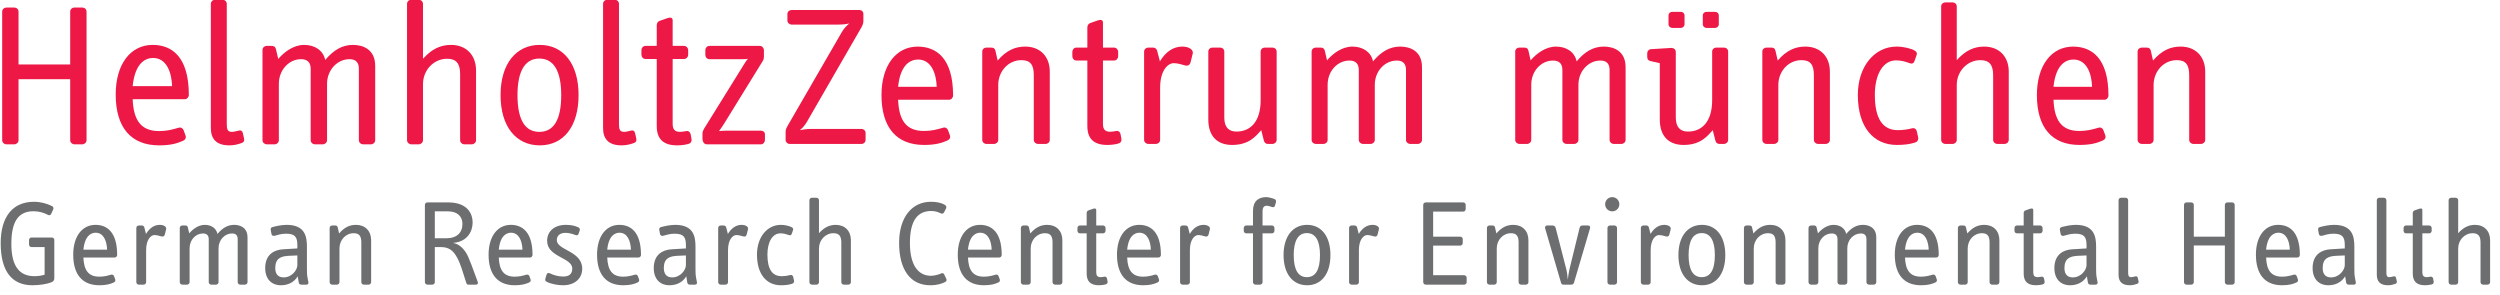
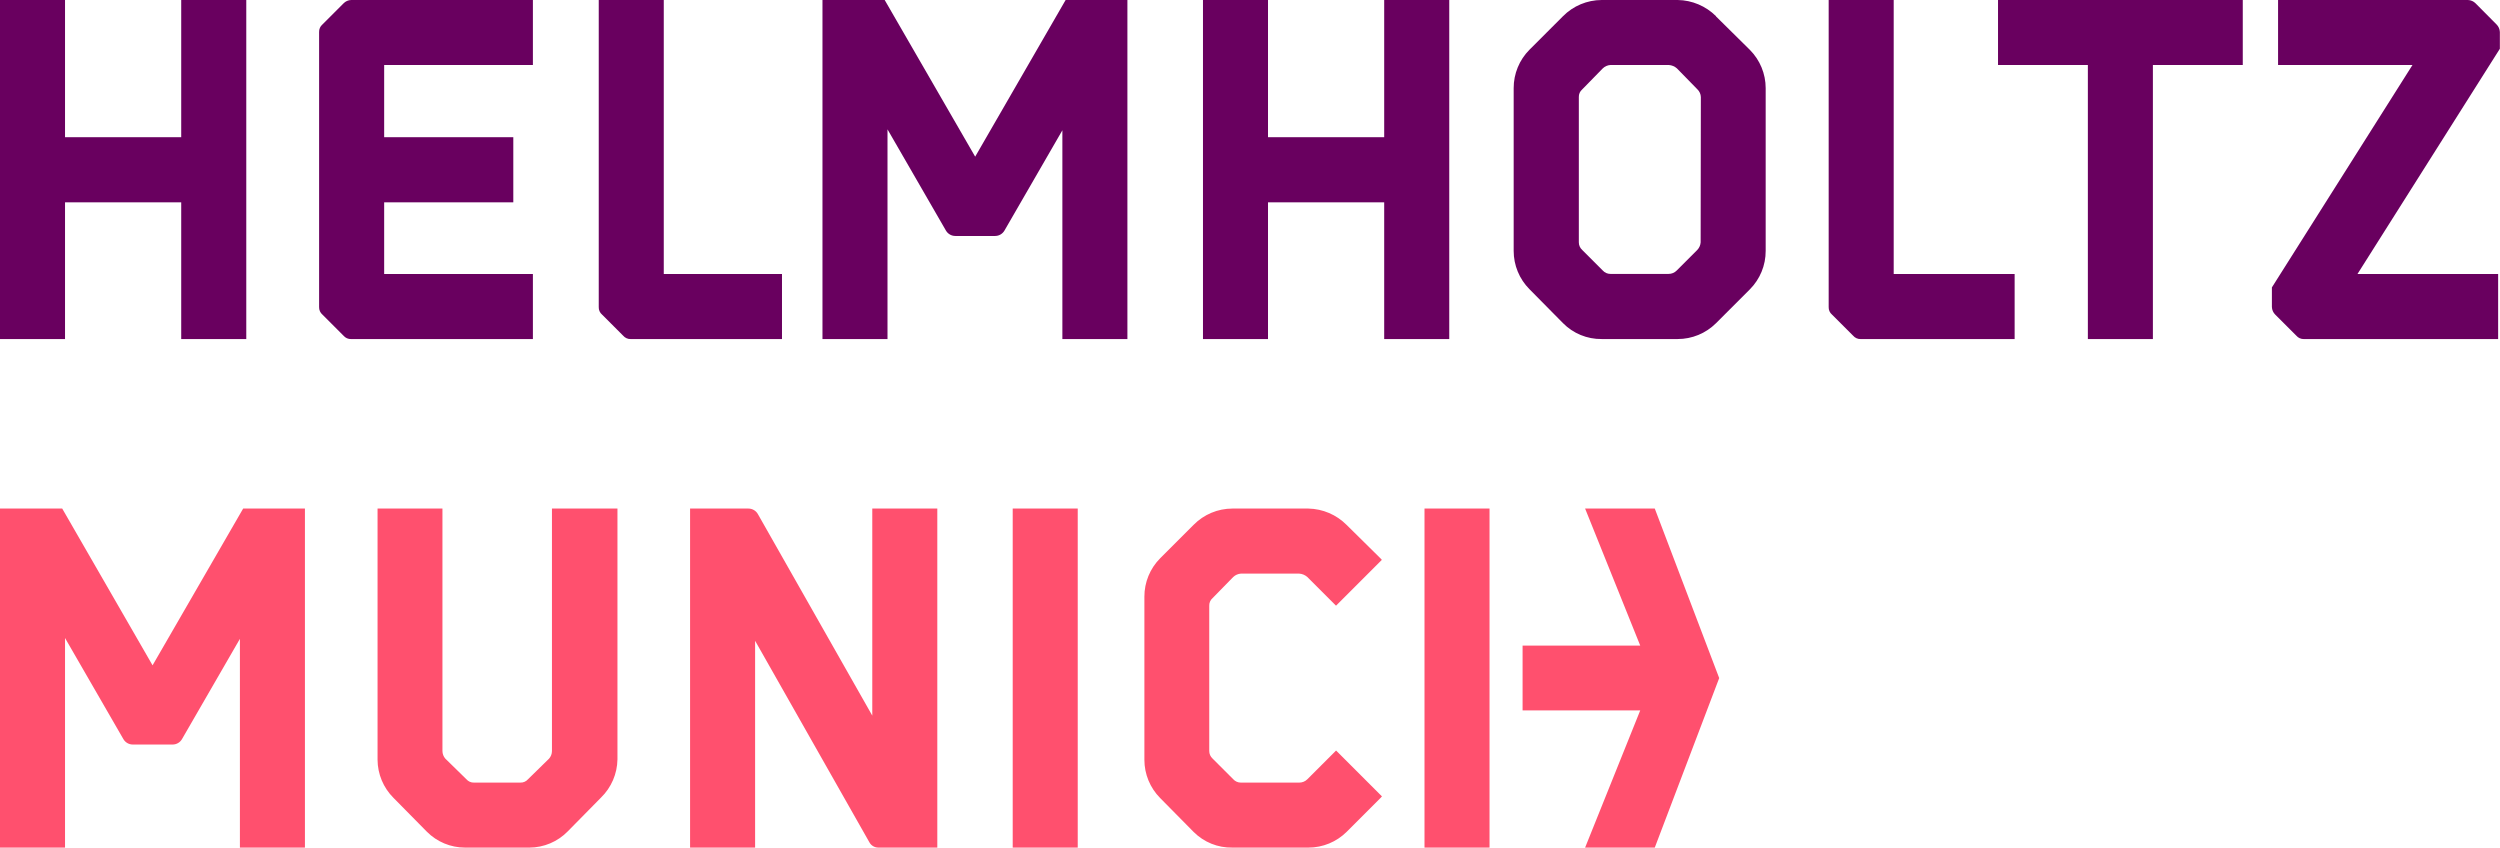
- <svg xmlns="http://www.w3.org/2000/svg" width="100%" height="100%" viewBox="0 0 925 109" version="1.1" xml:space="preserve" style="fill-rule:evenodd;clip-rule:evenodd;stroke-linejoin:round;stroke-miterlimit:2;">
-   <g>
-     <path d="M320.267,51.775l-0,-2.583c-0,-0.813 -0.675,-1.48 -1.48,-1.48l-19.02,0c-1.475,0 -2.955,0.296 -3.838,0.446c0.883,-0.662 1.921,-1.787 2.738,-3.262l19.97,-34.617c0.446,-0.742 0.813,-1.621 0.813,-2.441l0,-2.663c0,-0.883 -0.663,-1.475 -1.483,-1.475l-24.992,-0c-0.887,-0 -1.633,0.592 -1.633,1.475l-0,2.446c-0,0.817 0.746,1.479 1.633,1.479l17.004,0c1.696,0 3.188,-0.146 4.292,-0.442c-0.888,0.734 -2.004,1.842 -2.729,3.1l-20.2,34.917c-0.292,0.517 -0.663,1.254 -0.663,2.071l0,3.029c0,0.817 0.663,1.479 1.471,1.479l26.637,0c0.805,0 1.48,-0.662 1.48,-1.479Z" style="fill:#ed1846;fill-rule:nonzero;" />
-     <path d="M346.579,32.112l-14.279,0c0.875,-8.7 4.95,-10.083 7.396,-10.083c4.883,0 6.742,5.188 6.883,10.083Zm6.063,3.217c-0,-13.892 -6.279,-18.087 -13.096,-18.087c-7.909,-0 -13.396,6.841 -13.396,17.933c-0,12.017 5.546,18.454 15.767,18.454c4.221,0 6.583,-0.741 8.571,-1.629c0.904,-0.375 1.262,-1.112 0.979,-1.921l-0.675,-1.85c-0.304,-0.733 -0.888,-1.254 -1.929,-0.954c-2.2,0.654 -4.213,1.183 -7.021,1.183c-6.663,0 -9.242,-4.075 -9.542,-11.55l18.867,0c0.808,0 1.475,-0.754 1.475,-1.579Z" style="fill:#ed1846;fill-rule:nonzero;" />
-     <path d="M388.417,51.775l-0,-25.292c-0,-5.55 -3.534,-9.245 -9.084,-9.245c-3.85,-0 -7.029,1.475 -10.204,5.166l-0.816,-3.621c-0.225,-0.887 -0.676,-1.179 -1.709,-1.179l-1.625,0c-0.817,0 -1.546,0.588 -1.546,1.479l0,32.692c0,0.817 0.729,1.479 1.546,1.479l2.821,0c0.804,0 1.55,-0.662 1.55,-1.479l0,-20.338c0,-5.1 3.767,-9.183 8.567,-9.183c3.266,0 4.587,1.638 4.587,5.55l0,23.971c0,0.817 0.75,1.479 1.558,1.479l2.821,0c0.805,0 1.534,-0.662 1.534,-1.479Z" style="fill:#ed1846;fill-rule:nonzero;" />
-     <path d="M414.896,51.183l-0.296,-1.55c-0.142,-0.816 -0.825,-1.329 -1.55,-1.175c-0.737,0.138 -1.7,0.288 -2.3,0.288c-1.846,-0 -2.654,-0.888 -2.654,-2.884l-0,-23.466l4.142,-0c0.812,-0 1.479,-0.742 1.479,-1.567l-0,-1.646c-0,-0.825 -0.667,-1.571 -1.479,-1.571l-4.142,0l-0,-9.254c-0,-1.17 -1.042,-1.104 -1.934,-0.8l-2.733,0.963c-0.662,0.225 -1.108,0.804 -1.108,1.625l-0,7.466l-4.067,0c-0.887,0 -1.487,0.746 -1.487,1.571l-0,1.646c-0,0.825 0.6,1.567 1.487,1.567l4.067,-0l-0,24.208c-0,4.729 2.367,7.025 7.396,7.025c1.558,0 3.037,-0.221 4.058,-0.525c1.042,-0.292 1.275,-1.041 1.121,-1.921Z" style="fill:#ed1846;fill-rule:nonzero;" />
-     <path d="M441.312,19.825c0.359,-1.483 -1.483,-2.587 -3.854,-2.587c-3.408,-0 -6.221,1.987 -8.287,5.47l-1.046,-3.995c-0.229,-0.738 -0.796,-1.109 -1.537,-1.109l-1.709,0c-0.808,0 -1.558,0.588 -1.558,1.479l-0,32.692c-0,0.817 0.75,1.479 1.558,1.479l2.804,0c0.817,0 1.563,-0.662 1.563,-1.479l-0,-19.308c-0,-6.429 2.887,-9.096 5.033,-9.096c1.404,-0 3.1,0.521 4.133,0.825c1.267,0.362 1.921,-0.304 2.142,-1.334l0.758,-3.037Z" style="fill:#ed1846;fill-rule:nonzero;" />
-     <path d="M472.358,51.775l0,-32.692c0,-0.891 -0.741,-1.479 -1.537,-1.479l-2.825,0c-0.813,0 -1.554,0.588 -1.554,1.479l-0,17.979c-0,7.834 -3.692,11.621 -8.954,11.621c-2.805,0 -4.501,-1.558 -4.501,-5.195l0,-24.405c0,-0.891 -0.737,-1.479 -1.566,-1.479l-2.8,0c-0.817,0 -1.546,0.588 -1.546,1.479l-0,25.15c-0,6.217 3.392,9.396 8.792,9.396c6.512,0 8.95,-3.483 10.795,-5.471l0.967,3.842c0.213,0.812 0.734,1.254 1.488,1.254l1.704,0c0.796,0 1.537,-0.662 1.537,-1.479Z" style="fill:#ed1846;fill-rule:nonzero;" />
-     <path d="M526.137,51.775l0,-26.925c0,-6.283 -4.804,-7.612 -8.07,-7.612c-3.838,-0 -7.021,1.845 -10.055,5.47c-0.67,-3.4 -3.695,-5.47 -7.62,-5.47c-3.925,-0 -7.325,2.666 -9.392,5.095l-0.817,-3.55c-0.229,-0.887 -0.67,-1.179 -1.7,-1.179l-1.625,0c-0.816,0 -1.558,0.588 -1.558,1.479l0,32.692c0,0.817 0.742,1.479 1.558,1.479l2.809,0c0.82,0 1.554,-0.662 1.554,-1.479l-0,-20.404c-0,-5.117 3.691,-8.967 8.062,-8.967c2.296,0 3.471,1.184 3.471,3.488l0,25.883c0,0.817 0.75,1.479 1.563,1.479l2.808,0c0.808,0 1.55,-0.662 1.55,-1.479l0,-20.404c0,-5.117 3.775,-8.967 8.137,-8.967c2.296,0 3.409,1.184 3.409,3.488l-0,25.883c-0,0.817 0.737,1.479 1.562,1.479l2.805,0c0.812,0 1.549,-0.662 1.549,-1.479Z" style="fill:#ed1846;fill-rule:nonzero;" />
-     <path d="M30.433,53.404l-2.879,0c-0.833,0 -1.583,-0.679 -1.583,-1.521l-0,-22.587l-19.113,-0l0,22.587c0,0.842 -0.758,1.521 -1.587,1.521l-2.863,0c-0.829,0 -1.6,-0.679 -1.6,-1.521l0,-47.587c0,-0.896 0.771,-1.508 1.6,-1.508l2.863,-0c0.829,-0 1.587,0.612 1.587,1.508l0,19.562l19.113,0l-0,-19.562c-0,-0.896 0.75,-1.508 1.583,-1.508l2.879,-0c0.825,-0 1.588,0.612 1.588,1.508l-0,47.587c-0,0.842 -0.763,1.521 -1.588,1.521Z" style="fill:#ed1846;fill-rule:nonzero;" />
-     <path d="M56.642,21.446c-2.488,-0 -6.646,1.442 -7.559,10.429l14.592,0c-0.162,-5.067 -2.046,-10.429 -7.033,-10.429Zm11.708,15.266l-19.267,0c0.317,7.626 2.946,11.784 9.759,11.784c2.862,-0 4.908,-0.538 7.162,-1.217c1.059,-0.296 1.663,0.233 1.971,0.988l0.675,1.883c0.296,0.833 -0.075,1.588 -0.983,1.962c-2.034,0.909 -4.459,1.671 -8.754,1.671c-10.434,0 -16.101,-6.579 -16.101,-18.812c0,-11.409 5.592,-18.359 13.684,-18.359c6.946,0 13.371,4.23 13.371,18.5c-0,0.838 -0.68,1.6 -1.517,1.6Z" style="fill:#ed1846;fill-rule:nonzero;" />
-     <path d="M89.342,52.942c-1.284,0.462 -2.709,0.841 -4.45,0.841c-4.759,0 -6.879,-2.27 -6.879,-6.421l-0,-45.937c-0,-0.908 0.758,-1.513 1.579,-1.513l2.733,0c0.821,0 1.579,0.605 1.579,1.513l0,44.417c0,1.887 0.221,2.95 1.884,2.95c0.687,-0 1.516,-0.221 2.416,-0.446c0.913,-0.233 1.442,-0 1.667,0.967l0.446,2.045c0.162,0.838 -0.15,1.284 -0.975,1.584Z" style="fill:#ed1846;fill-rule:nonzero;" />
-     <path d="M137.246,53.404l-2.871,0c-0.842,0 -1.592,-0.679 -1.592,-1.521l0,-26.425c0,-2.354 -1.129,-3.562 -3.483,-3.562c-4.454,-0 -8.292,3.933 -8.292,9.141l0,20.846c0,0.842 -0.762,1.521 -1.604,1.521l-2.867,0c-0.824,0 -1.587,-0.679 -1.587,-1.521l0,-26.425c0,-2.354 -1.212,-3.562 -3.554,-3.562c-4.442,-0 -8.221,3.933 -8.221,9.141l0,20.846c0,0.842 -0.767,1.521 -1.596,1.521l-2.867,0c-0.829,0 -1.591,-0.679 -1.591,-1.521l-0,-33.375c-0,-0.916 0.762,-1.525 1.591,-1.525l1.663,0c1.05,0 1.5,0.313 1.729,1.213l0.842,3.629c2.112,-2.487 5.583,-5.213 9.587,-5.213c4.004,0 7.096,2.113 7.792,5.584c3.083,-3.688 6.337,-5.584 10.258,-5.584c3.321,0 8.242,1.363 8.242,7.784l-0,27.487c-0,0.842 -0.754,1.521 -1.579,1.521Z" style="fill:#ed1846;fill-rule:nonzero;" />
-     <path d="M174.558,53.404l-2.712,0c-0.833,0 -1.6,-0.679 -1.6,-1.521l-0,-24.466c-0,-4.013 -1.504,-5.675 -4.821,-5.675c-4.913,-0 -8.917,4.166 -8.917,9.375l0,20.766c0,0.842 -0.77,1.521 -1.591,1.521l-2.73,0c-0.824,0 -1.583,-0.679 -1.583,-1.521l0,-50.458c0,-0.908 0.759,-1.513 1.583,-1.513l2.73,0c0.821,0 1.591,0.605 1.591,1.513l0,20.317c3.246,-3.621 6.488,-5.13 10.346,-5.13c5.663,0 9.283,3.784 9.283,9.442l0,25.829c0,0.842 -0.758,1.521 -1.579,1.521Z" style="fill:#ed1846;fill-rule:nonzero;" />
-     <path d="M199.563,21.667c-5.205,-0 -8.092,4.462 -8.092,13.525c-0,9.287 2.887,13.6 8.092,13.6c5.22,-0 8.087,-4.313 8.087,-13.6c0,-9.063 -2.867,-13.525 -8.087,-13.525Zm0.145,32.116c-8.77,0 -14.5,-6.954 -14.5,-18.591c0,-11.563 5.73,-18.58 14.5,-18.58c8.763,0 14.363,7.017 14.363,18.58c-0,11.637 -5.6,18.591 -14.363,18.591Z" style="fill:#ed1846;fill-rule:nonzero;" />
-     <path d="M234.471,52.942c-1.288,0.462 -2.738,0.841 -4.471,0.841c-4.75,0 -6.867,-2.27 -6.867,-6.421l0,-45.937c0,-0.908 0.75,-1.513 1.579,-1.513l2.73,0c0.821,0 1.579,0.605 1.579,1.513l-0,44.417c-0,1.887 0.229,2.95 1.892,2.95c0.674,-0 1.512,-0.221 2.416,-0.446c0.904,-0.233 1.429,-0 1.663,0.967l0.446,2.045c0.162,0.838 -0.142,1.284 -0.967,1.584Z" style="fill:#ed1846;fill-rule:nonzero;" />
-     <path d="M254.7,53.25c-1.05,0.304 -2.558,0.533 -4.142,0.533c-5.141,0 -7.562,-2.35 -7.562,-7.179l-0,-24.779l-4.146,0c-0.913,0 -1.521,-0.758 -1.521,-1.583l0,-1.663c0,-0.837 0.608,-1.596 1.521,-1.596l4.146,0l-0,-7.629c-0,-0.825 0.446,-1.429 1.133,-1.654l2.792,-0.979c0.916,-0.313 1.962,-0.379 1.962,0.829l0,9.433l4.238,0c0.833,0 1.5,0.759 1.5,1.596l-0,1.663c-0,0.825 -0.667,1.583 -1.5,1.583l-4.238,0l0,24.017c0,2.041 0.842,2.95 2.717,2.95c0.613,-0 1.588,-0.15 2.354,-0.296c0.746,-0.15 1.438,0.379 1.592,1.2l0.291,1.592c0.151,0.908 -0.07,1.654 -1.137,1.962Z" style="fill:#ed1846;fill-rule:nonzero;" />
-     <path d="M281.525,53.404l-19.942,0c-1.062,0 -1.67,-0.908 -1.67,-2.266l-0,-1.738c-0,-0.675 0.304,-1.287 0.608,-1.813l14.583,-23.491c0.604,-0.992 1.125,-1.829 1.663,-2.354c-0.684,0.154 -1.746,0.154 -2.192,0.154l-12.079,-0c-0.913,-0 -1.521,-0.759 -1.521,-1.579l-0,-1.738c-0,-0.837 0.608,-1.596 1.521,-1.596l18.646,0c0.833,0 1.508,0.759 1.508,1.596l0,2.338c0,0.75 -0.142,1.208 -0.529,1.812l-13.888,22.517c-0.683,1.125 -1.591,2.483 -2.2,3.25c0.763,-0.079 1.975,-0.15 2.805,-0.15l12.687,-0c0.838,-0 1.504,0.529 1.504,1.35l0,2.121c0,0.825 -0.666,1.587 -1.504,1.587Z" style="fill:#ed1846;fill-rule:nonzero;" />
-     <path d="M601.471,51.775l-0,-26.925c-0,-6.283 -4.813,-7.612 -8.063,-7.612c-3.85,-0 -7.025,1.845 -10.062,5.47c-0.667,-3.4 -3.696,-5.47 -7.608,-5.47c-3.938,-0 -7.326,2.666 -9.405,5.095l-0.812,-3.55c-0.221,-0.887 -0.667,-1.179 -1.704,-1.179l-1.617,0c-0.825,0 -1.571,0.588 -1.571,1.479l0,32.692c0,0.817 0.746,1.479 1.571,1.479l2.808,0c0.8,0 1.554,-0.662 1.554,-1.479l0,-20.404c0,-5.117 3.68,-8.967 8.055,-8.967c2.296,0 3.466,1.184 3.466,3.488l0,25.883c0,0.817 0.754,1.479 1.567,1.479l2.808,0c0.813,0 1.559,-0.662 1.559,-1.479l-0,-20.404c-0,-5.117 3.758,-8.967 8.125,-8.967c2.295,0 3.404,1.184 3.404,3.488l-0,25.883c-0,0.817 0.746,1.479 1.55,1.479l2.804,0c0.829,0 1.571,-0.662 1.571,-1.479Z" style="fill:#ed1846;fill-rule:nonzero;" />
-     <path d="M677.058,51.775l0,-25.292c0,-5.55 -3.55,-9.245 -9.1,-9.245c-3.837,-0 -7.016,1.475 -10.204,5.166l-0.833,-3.621c-0.2,-0.887 -0.654,-1.179 -1.684,-1.179l-1.629,0c-0.808,0 -1.546,0.588 -1.546,1.479l0,32.692c0,0.817 0.738,1.479 1.546,1.479l2.817,0c0.804,0 1.562,-0.662 1.562,-1.479l0,-20.338c0,-5.1 3.759,-9.183 8.563,-9.183c3.267,0 4.588,1.638 4.588,5.55l-0,23.971c-0,0.817 0.745,1.479 1.554,1.479l2.808,0c0.821,0 1.558,-0.662 1.558,-1.479Z" style="fill:#ed1846;fill-rule:nonzero;" />
-     <path d="M709.737,50.888l-0.512,-2.292c-0.146,-0.742 -0.817,-1.404 -1.846,-1.1c-1.404,0.358 -3.192,0.662 -5.187,0.662c-5.621,0 -8.5,-4.295 -8.5,-13.025c-0,-7.983 3.258,-12.8 7.829,-12.8c2.079,0 3.862,0.596 5.033,1.038c1.113,0.437 1.629,-0.15 1.854,-0.884l0.742,-2.141c0.3,-0.817 -0.15,-1.413 -1.112,-1.846c-1.334,-0.604 -3.776,-1.262 -6.292,-1.262c-8.209,-0 -14.346,7.395 -14.346,17.895c0,11.909 5.771,18.496 14.425,18.496c2.521,0 4.654,-0.221 6.725,-0.887c0.971,-0.296 1.338,-1.117 1.187,-1.854Z" style="fill:#ed1846;fill-rule:nonzero;" />
-     <path d="M743.238,51.775l-0,-25.292c-0,-5.55 -3.555,-9.245 -9.105,-9.245c-3.779,-0 -6.95,1.475 -10.133,5.016l-0,-19.887c-0,-0.892 -0.733,-1.484 -1.546,-1.484l-2.671,0c-0.821,0 -1.554,0.592 -1.554,1.484l0,49.408c0,0.817 0.733,1.479 1.554,1.479l2.671,0c0.813,0 1.546,-0.662 1.546,-1.479l-0,-20.338c-0,-5.1 3.929,-9.183 8.733,-9.183c3.246,0 4.73,1.638 4.73,5.55l-0,23.971c-0,0.817 0.737,1.479 1.562,1.479l2.658,0c0.813,0 1.555,-0.662 1.555,-1.479Z" style="fill:#ed1846;fill-rule:nonzero;" />
-     <path d="M774.062,32.112l-14.266,0c0.883,-8.7 4.958,-10.083 7.392,-10.083c4.895,0 6.729,5.188 6.874,10.083Zm6.067,3.217c0,-13.892 -6.279,-18.087 -13.087,-18.087c-7.917,-0 -13.388,6.841 -13.388,17.933c0,12.017 5.55,18.454 15.754,18.454c4.217,0 6.584,-0.741 8.588,-1.629c0.892,-0.375 1.254,-1.112 0.958,-1.921l-0.671,-1.85c-0.287,-0.733 -0.883,-1.254 -1.92,-0.954c-2.217,0.654 -4.217,1.183 -7.026,1.183c-6.662,0 -9.245,-4.075 -9.541,-11.55l18.862,0c0.809,0 1.471,-0.754 1.471,-1.579Z" style="fill:#ed1846;fill-rule:nonzero;" />
-     <path d="M815.925,51.775l-0,-25.292c-0,-5.55 -3.55,-9.245 -9.104,-9.245c-3.842,-0 -7.021,1.475 -10.204,5.166l-0.813,-3.621c-0.221,-0.887 -0.679,-1.179 -1.704,-1.179l-1.633,0c-0.805,0 -1.554,0.588 -1.554,1.479l-0,32.692c-0,0.817 0.749,1.479 1.554,1.479l2.812,0c0.825,0 1.554,-0.662 1.554,-1.479l0,-20.338c0,-5.1 3.78,-9.183 8.588,-9.183c3.241,0 4.583,1.638 4.583,5.55l0,23.971c0,0.817 0.742,1.479 1.55,1.479l2.817,0c0.804,0 1.554,-0.662 1.554,-1.479Z" style="fill:#ed1846;fill-rule:nonzero;" />
-     <path d="M623.279,5.7c0,-0.796 -0.65,-1.321 -1.383,-1.321l-3.142,0c-0.746,0 -1.404,0.525 -1.404,1.321l0,3.308c0,0.725 0.658,1.321 1.404,1.321l3.142,0c0.733,0 1.383,-0.596 1.383,-1.321l0,-3.308Z" style="fill:#ed1846;fill-rule:nonzero;" />
-     <path d="M635.958,5.7c0,-0.796 -0.662,-1.321 -1.387,-1.321l-3.158,0c-0.73,0 -1.38,0.525 -1.38,1.321l0,3.308c0,0.725 0.65,1.321 1.38,1.321l3.158,0c0.725,0 1.387,-0.596 1.387,-1.321l0,-3.308Z" style="fill:#ed1846;fill-rule:nonzero;" />
-     <path d="M637.862,17.604l-2.816,0c-0.813,0 -1.546,0.588 -1.546,1.479l-0,17.979c-0,7.834 -3.696,11.621 -8.942,11.621c-2.821,0 -4.516,-1.558 -4.516,-5.195l-0,-24.28c-0,-0.875 -0.75,-1.45 -1.538,-1.483c-0.016,0 -7.779,0.479 -7.779,0.479c-0.708,0.121 -1.25,0.738 -1.25,1.488l0,1.208c0,1.017 0.292,1.458 1.171,1.687l3.479,0.792l0,20.854c0,6.217 3.383,9.396 8.8,9.396c6.504,0 8.946,-3.483 10.796,-5.471l0.962,3.842c0.217,0.812 0.738,1.254 1.484,1.254l1.695,0c0.813,0 1.551,-0.662 1.551,-1.479l-0,-32.692c-0,-0.891 -0.738,-1.479 -1.551,-1.479Z" style="fill:#ed1846;fill-rule:nonzero;" />
-     <path d="M921.338,104.413l-0,-15.538c-0,-3.404 -2.18,-5.679 -5.584,-5.679c-2.317,-0 -4.271,0.912 -6.225,3.091l0,-12.212c0,-0.546 -0.454,-0.908 -0.954,-0.908l-1.633,-0c-0.5,-0 -0.954,0.362 -0.954,0.908l-0,30.338c-0,0.499 0.454,0.908 0.954,0.908l1.633,-0c0.5,-0 0.954,-0.409 0.954,-0.908l0,-12.492c0,-3.133 2.408,-5.634 5.359,-5.634c1.999,0 2.908,0.996 2.908,3.409l-0,14.717c-0,0.499 0.454,0.908 0.954,0.908l1.633,-0c0.5,-0 0.955,-0.409 0.955,-0.908Zm-20.892,-0.363l-0.179,-0.958c-0.092,-0.5 -0.5,-0.821 -0.955,-0.725c-0.454,0.087 -1.045,0.183 -1.408,0.183c-1.133,-0 -1.633,-0.546 -1.633,-1.771l-0,-14.441l2.542,-0c0.499,-0 0.908,-0.455 0.908,-0.959l-0,-1c-0,-0.5 -0.409,-0.95 -0.908,-0.95l-2.542,0l-0,-5.683c-0,-0.721 -0.638,-0.679 -1.183,-0.496l-1.68,0.592c-0.408,0.133 -0.683,0.496 -0.683,0.995l0,4.592l-2.496,0c-0.55,0 -0.908,0.45 -0.908,0.95l-0,1c-0,0.504 0.358,0.959 0.908,0.959l2.496,-0l0,14.891c0,2.904 1.454,4.313 4.542,4.313c0.954,-0 1.862,-0.134 2.5,-0.317c0.637,-0.183 0.771,-0.633 0.679,-1.175Zm-13.621,0.042l-0.275,-1.225c-0.137,-0.596 -0.454,-0.725 -1,-0.596c-0.542,0.137 -1.042,0.279 -1.45,0.279c-1,-0 -1.138,-0.642 -1.138,-1.771l0,-26.704c0,-0.546 -0.454,-0.908 -0.954,-0.908l-1.633,-0c-0.5,-0 -0.954,0.362 -0.954,0.908l-0,27.612c-0,2.492 1.271,3.855 4.133,3.855c1.042,-0 1.909,-0.221 2.679,-0.5c0.5,-0.179 0.679,-0.45 0.592,-0.95Zm-19.258,-5.996c-0,1.771 -2,4.542 -5.088,4.542c-1.908,-0 -3.087,-1.092 -3.087,-3.45c-0,-3.684 2.179,-4.409 5.133,-4.546l3.042,-0.13l-0,3.584Zm4.087,6.317l-0.271,-1.363c-0.275,-1.363 -0.275,-2.592 -0.275,-3.775l0,-8.033c0,-3.634 -0.633,-8.046 -7.491,-8.046c-1.954,-0 -4.042,0.5 -5.271,0.821c-0.542,0.137 -0.725,0.541 -0.633,1.087l0.27,1.459c0.092,0.541 0.592,0.816 1.138,0.683c1.225,-0.321 2.45,-0.779 4.312,-0.779c3.409,-0 4.134,1.408 4.134,4.275l-0,1.179l-5.313,0.321c-3.133,0.179 -6.587,1.812 -6.587,6.946c-0,4.041 2.316,6.354 5.812,6.354c2.408,-0 4.771,-0.904 6.225,-3.313l0.363,2.271c0.091,0.592 0.5,0.821 1,0.821l1.862,-0c0.5,-0 0.817,-0.363 0.725,-0.908Zm-24.429,-12.042l-8.767,-0c0.546,-5.404 3.042,-6.267 4.542,-6.267c2.996,0 4.133,3.229 4.225,6.267Zm3.721,1.958c-0,-8.587 -3.859,-11.133 -8.038,-11.133c-4.858,-0 -8.22,4.183 -8.22,11.037c-0,7.359 3.408,11.309 9.675,11.309c2.587,-0 4.041,-0.45 5.266,-1c0.546,-0.225 0.775,-0.68 0.592,-1.175l-0.408,-1.138c-0.184,-0.454 -0.546,-0.771 -1.18,-0.587c-1.362,0.404 -2.591,0.725 -4.316,0.725c-4.088,-0 -5.68,-2.5 -5.859,-7.088l11.58,0c0.5,0 0.908,-0.454 0.908,-0.95Zm-24.113,10.084l0,-28.613c0,-0.546 -0.454,-0.908 -0.954,-0.908l-1.725,-0c-0.5,-0 -0.954,0.362 -0.954,0.908l-0,11.762l-11.492,0l0,-11.762c0,-0.546 -0.454,-0.908 -0.954,-0.908l-1.725,-0c-0.5,-0 -0.954,0.362 -0.954,0.908l-0,28.613c-0,0.499 0.454,0.908 0.954,0.908l1.725,-0c0.5,-0 0.954,-0.409 0.954,-0.908l0,-13.584l11.492,0l-0,13.584c-0,0.499 0.454,0.908 0.954,0.908l1.725,-0c0.5,-0 0.954,-0.409 0.954,-0.908Zm-35.562,-0.321l-0.271,-1.225c-0.138,-0.596 -0.454,-0.725 -1,-0.596c-0.546,0.137 -1.046,0.279 -1.454,0.279c-1,-0 -1.134,-0.642 -1.134,-1.771l0,-26.704c0,-0.546 -0.454,-0.908 -0.954,-0.908l-1.637,-0c-0.5,-0 -0.954,0.362 -0.954,0.908l-0,27.612c-0,2.492 1.275,3.855 4.133,3.855c1.046,-0 1.908,-0.221 2.679,-0.5c0.5,-0.179 0.684,-0.45 0.592,-0.95Zm-19.254,-5.996c-0,1.771 -2,4.542 -5.088,4.542c-1.908,-0 -3.087,-1.092 -3.087,-3.45c-0,-3.684 2.179,-4.409 5.129,-4.546l3.046,-0.13l-0,3.584Zm4.087,6.317l-0.275,-1.363c-0.271,-1.363 -0.271,-2.592 -0.271,-3.775l0,-8.033c0,-3.634 -0.637,-8.046 -7.496,-8.046c-1.95,-0 -4.041,0.5 -5.266,0.821c-0.546,0.137 -0.725,0.541 -0.638,1.087l0.275,1.459c0.092,0.541 0.588,0.816 1.134,0.683c1.229,-0.321 2.454,-0.779 4.316,-0.779c3.404,-0 4.134,1.408 4.134,4.275l-0,1.179l-5.317,0.321c-3.133,0.179 -6.583,1.812 -6.583,6.946c-0,4.041 2.316,6.354 5.812,6.354c2.409,-0 4.771,-0.904 6.221,-3.313l0.367,2.271c0.087,0.592 0.495,0.821 0.995,0.821l1.863,-0c0.5,-0 0.817,-0.363 0.729,-0.908Zm-19.617,-0.363l-0.187,-0.958c-0.092,-0.5 -0.496,-0.821 -0.954,-0.725c-0.454,0.087 -1.042,0.183 -1.409,0.183c-1.133,-0 -1.633,-0.546 -1.633,-1.771l0,-14.441l2.546,-0c0.496,-0 0.908,-0.455 0.908,-0.959l0,-1c0,-0.5 -0.412,-0.95 -0.908,-0.95l-2.546,0l0,-5.683c0,-0.721 -0.637,-0.679 -1.179,-0.496l-1.688,0.592c-0.404,0.133 -0.674,0.496 -0.674,0.995l-0,4.592l-2.496,0c-0.546,0 -0.913,0.45 -0.913,0.95l0,1c0,0.504 0.367,0.959 0.913,0.959l2.496,-0l-0,14.891c-0,2.904 1.454,4.313 4.541,4.313c0.954,-0 1.863,-0.134 2.5,-0.317c0.634,-0.183 0.771,-0.633 0.683,-1.175Zm-16.716,0.363l-0,-15.538c-0,-3.404 -2.179,-5.679 -5.588,-5.679c-2.362,-0 -4.312,0.912 -6.271,3.183l-0.495,-2.225c-0.138,-0.542 -0.409,-0.725 -1.046,-0.725l-0.996,0c-0.5,0 -0.954,0.363 -0.954,0.904l-0,20.08c-0,0.499 0.454,0.908 0.954,0.908l1.725,-0c0.5,-0 0.95,-0.409 0.95,-0.908l-0,-12.492c-0,-3.133 2.321,-5.634 5.271,-5.634c2,0 2.816,0.996 2.816,3.409l0,14.717c0,0.499 0.45,0.908 0.955,0.908l1.725,-0c0.5,-0 0.954,-0.409 0.954,-0.908Zm-26.154,-12.042l-8.767,-0c0.542,-5.404 3.042,-6.267 4.542,-6.267c2.995,0 4.129,3.229 4.225,6.267Zm3.716,1.958c0,-8.587 -3.858,-11.133 -8.033,-11.133c-4.862,-0 -8.225,4.183 -8.225,11.037c-0,7.359 3.413,11.309 9.679,11.309c2.588,-0 4.038,-0.45 5.263,-1c0.545,-0.225 0.77,-0.68 0.591,-1.175l-0.408,-1.138c-0.183,-0.454 -0.546,-0.771 -1.175,-0.587c-1.371,0.404 -2.596,0.725 -4.321,0.725c-4.087,-0 -5.671,-2.5 -5.854,-7.088l11.571,0c0.508,0 0.912,-0.454 0.912,-0.95Zm-23.116,10.084l-0,-16.538c-0,-3.858 -2.95,-4.679 -4.95,-4.679c-2.359,-0 -4.313,1.137 -6.175,3.367c-0.409,-2.088 -2.267,-3.367 -4.679,-3.367c-2.405,-0 -4.496,1.642 -5.763,3.142l-0.504,-2.184c-0.138,-0.542 -0.409,-0.725 -1.042,-0.725l-1,0c-0.496,0 -0.954,0.363 -0.954,0.904l-0,20.08c-0,0.499 0.458,0.908 0.954,0.908l1.725,-0c0.5,-0 0.954,-0.409 0.954,-0.908l0,-12.542c0,-3.133 2.271,-5.492 4.95,-5.492c1.413,0 2.138,0.725 2.138,2.134l-0,15.9c-0,0.499 0.45,0.908 0.954,0.908l1.725,-0c0.5,-0 0.954,-0.409 0.954,-0.908l0,-12.542c0,-3.133 2.313,-5.492 4.992,-5.492c1.412,0 2.087,0.725 2.087,2.134l0,15.9c0,0.499 0.459,0.908 0.954,0.908l1.73,-0c0.495,-0 0.95,-0.409 0.95,-0.908Zm-33.604,-0l-0,-15.538c-0,-3.404 -2.184,-5.679 -5.584,-5.679c-2.367,-0 -4.321,0.912 -6.266,3.183l-0.501,-2.225c-0.141,-0.542 -0.412,-0.725 -1.045,-0.725l-1.005,0c-0.5,0 -0.954,0.363 -0.954,0.904l0,20.08c0,0.499 0.454,0.908 0.954,0.908l1.725,-0c0.505,-0 0.955,-0.409 0.955,-0.908l-0,-12.492c-0,-3.133 2.321,-5.634 5.275,-5.634c1.995,0 2.812,0.996 2.812,3.409l0,14.717c0,0.499 0.454,0.908 0.954,0.908l1.725,-0c0.504,-0 0.955,-0.409 0.955,-0.908Zm-26.117,-10.038c-0,5.583 -1.725,8.175 -4.859,8.175c-3.133,-0 -4.858,-2.592 -4.858,-8.175c0,-5.454 1.725,-8.133 4.858,-8.133c3.134,-0 4.859,2.679 4.859,8.133Zm3.867,0c-0,-6.95 -3.367,-11.179 -8.634,-11.179c-5.266,-0 -8.716,4.229 -8.716,11.179c-0,6.988 3.45,11.167 8.716,11.167c5.267,-0 8.634,-4.179 8.634,-11.167Zm-20.209,-9.583c0.225,-0.913 -0.917,-1.596 -2.362,-1.596c-2.092,-0 -3.817,1.233 -5.092,3.367l-0.633,-2.455c-0.138,-0.458 -0.504,-0.679 -0.954,-0.679l-1.042,0c-0.504,0 -0.954,0.363 -0.954,0.904l-0,20.08c-0,0.499 0.45,0.908 0.954,0.908l1.725,-0c0.496,-0 0.954,-0.409 0.954,-0.908l0,-11.859c0,-3.946 1.767,-5.587 3.083,-5.587c0.863,-0 1.909,0.316 2.542,0.5c0.775,0.229 1.183,-0.184 1.321,-0.817l0.458,-1.858Zm-19.854,19.621l-0,-20.08c-0,-0.5 -0.454,-0.904 -0.954,-0.904l-1.634,0c-0.495,0 -0.954,0.404 -0.954,0.904l0,20.08c0,0.499 0.459,0.908 0.954,0.908l1.634,-0c0.5,-0 0.954,-0.409 0.954,-0.908Zm0.863,-28.842c-0,-1.459 -1.175,-2.638 -2.63,-2.638c-1.458,0 -2.633,1.179 -2.633,2.638c-0,1.454 1.175,2.633 2.633,2.633c1.455,0 2.63,-1.179 2.63,-2.633Zm-10.855,8.904c0.184,-0.683 -0.221,-1.046 -0.72,-1.046l-2.051,0c-0.541,0 -0.95,0.267 -1.083,0.863l-3.725,15.212c-0.271,1.042 -0.504,2.863 -0.642,3.95c-0.087,-1.133 -0.312,-2.908 -0.583,-3.95l-3.908,-15.171c-0.138,-0.587 -0.588,-0.904 -1.133,-0.904l-2.05,0c-0.5,0 -0.905,0.404 -0.68,1.179l5.813,19.892c0.183,0.637 0.412,0.821 0.954,0.821l2.862,-0c0.592,-0 0.913,-0.325 1.042,-0.821l5.904,-20.025Zm-22.791,19.938l-0,-15.538c-0,-3.404 -2.184,-5.679 -5.592,-5.679c-2.362,-0 -4.312,0.912 -6.267,3.183l-0.5,-2.225c-0.133,-0.542 -0.404,-0.725 -1.046,-0.725l-0.995,0c-0.5,0 -0.95,0.363 -0.95,0.904l-0,20.08c-0,0.499 0.45,0.908 0.95,0.908l1.729,-0c0.496,-0 0.954,-0.409 0.954,-0.908l0,-12.492c0,-3.133 2.308,-5.634 5.263,-5.634c2,0 2.82,0.996 2.82,3.409l0,14.717c0,0.499 0.455,0.908 0.954,0.908l1.725,-0c0.496,-0 0.955,-0.409 0.955,-0.908Zm-22.85,-0l-0,-1.642c-0,-0.542 -0.454,-0.95 -0.996,-0.95l-11.404,-0l-0,-10.942l9.995,0c0.546,0 0.955,-0.417 0.955,-1l-0,-1.408c-0,-0.5 -0.409,-0.909 -0.955,-0.909l-9.995,0l-0,-9.27l11.083,-0c0.592,-0 0.954,-0.45 0.954,-1l0,-1.492c0,-0.546 -0.454,-0.908 -0.954,-0.908l-13.808,-0c-0.496,-0 -0.95,0.362 -0.95,0.908l-0,28.613c-0,0.499 0.454,0.908 0.95,0.908l14.171,-0c0.5,-0 0.954,-0.409 0.954,-0.908Zm-32.471,-19.621c0.229,-0.913 -0.904,-1.596 -2.363,-1.596c-2.087,-0 -3.816,1.233 -5.087,3.367l-0.634,-2.455c-0.133,-0.458 -0.5,-0.679 -0.954,-0.679l-1.046,0c-0.499,0 -0.954,0.363 -0.954,0.904l0,20.08c0,0.499 0.455,0.908 0.954,0.908l1.725,-0c0.505,-0 0.955,-0.409 0.955,-0.908l-0,-11.859c-0,-3.946 1.771,-5.587 3.091,-5.587c0.863,-0 1.909,0.316 2.546,0.5c0.771,0.229 1.175,-0.184 1.313,-0.817l0.454,-1.858Zm-21.8,9.583c-0,5.583 -1.725,8.175 -4.858,8.175c-3.134,-0 -4.863,-2.592 -4.863,-8.175c-0,-5.454 1.729,-8.133 4.863,-8.133c3.133,-0 4.858,2.679 4.858,8.133Zm3.866,0c0,-6.95 -3.362,-11.179 -8.633,-11.179c-5.267,-0 -8.717,4.229 -8.717,11.179c0,6.988 3.45,11.167 8.717,11.167c5.271,-0 8.633,-4.179 8.633,-11.167Zm-20.17,-19.483c0.141,-0.5 -0,-1 -0.496,-1.23c-0.729,-0.316 -2.317,-0.729 -3.042,-0.729c-2.862,0 -4.954,1.409 -4.954,5.18l-0,5.316l-2.496,0c-0.546,0 -0.912,0.45 -0.912,0.95l-0,1c-0,0.504 0.366,0.959 0.912,0.959l2.496,-0l-0,18.075c-0,0.499 0.5,0.908 0.958,0.908l1.629,-0c0.5,-0 0.955,-0.409 0.955,-0.908l-0,-18.075l3.5,-0c0.496,-0 0.904,-0.455 0.904,-0.959l-0,-1c-0,-0.5 -0.408,-0.95 -0.904,-0.95l-3.5,0l-0,-5.179c-0,-1.633 0.641,-2.133 1.595,-2.133c0.584,-0 1.496,0.362 1.946,0.5c0.504,0.133 0.913,-0.05 1.046,-0.5l0.363,-1.225Zm-24.43,9.9c0.23,-0.913 -0.912,-1.596 -2.362,-1.596c-2.087,-0 -3.812,1.233 -5.092,3.367l-0.629,-2.455c-0.141,-0.458 -0.504,-0.679 -0.954,-0.679l-1.046,0c-0.504,0 -0.954,0.363 -0.954,0.904l-0,20.08c-0,0.499 0.45,0.908 0.954,0.908l1.725,-0c0.496,-0 0.954,-0.409 0.954,-0.908l0,-11.859c0,-3.946 1.767,-5.587 3.088,-5.587c0.862,-0 1.904,0.316 2.542,0.5c0.77,0.229 1.179,-0.184 1.32,-0.817l0.454,-1.858Zm-21.85,7.579l-8.762,-0c0.542,-5.404 3.042,-6.267 4.546,-6.267c2.992,0 4.125,3.229 4.216,6.267Zm3.725,1.958c0,-8.587 -3.854,-11.133 -8.033,-11.133c-4.858,-0 -8.221,4.183 -8.221,11.037c0,7.359 3.4,11.309 9.671,11.309c2.588,-0 4.046,-0.45 5.267,-1c0.546,-0.225 0.775,-0.68 0.596,-1.175l-0.413,-1.138c-0.183,-0.454 -0.541,-0.771 -1.183,-0.587c-1.358,0.404 -2.584,0.725 -4.309,0.725c-4.087,-0 -5.683,-2.5 -5.862,-7.088l11.583,0c0.496,0 0.904,-0.454 0.904,-0.95Zm-19.749,9.721l-0.188,-0.958c-0.092,-0.5 -0.496,-0.821 -0.954,-0.725c-0.454,0.087 -1.042,0.183 -1.408,0.183c-1.134,-0 -1.634,-0.546 -1.634,-1.771l0,-14.441l2.546,-0c0.496,-0 0.904,-0.455 0.904,-0.959l0,-1c0,-0.5 -0.408,-0.95 -0.904,-0.95l-2.546,0l0,-5.683c0,-0.721 -0.637,-0.679 -1.175,-0.496l-1.687,0.592c-0.405,0.133 -0.675,0.496 -0.675,0.995l-0,4.592l-2.5,0c-0.542,0 -0.913,0.45 -0.913,0.95l0,1c0,0.504 0.371,0.959 0.913,0.959l2.5,-0l-0,14.891c-0,2.904 1.45,4.313 4.541,4.313c0.955,-0 1.859,-0.134 2.496,-0.317c0.633,-0.183 0.775,-0.633 0.684,-1.175Zm-16.717,0.363l-0,-15.538c-0,-3.404 -2.175,-5.679 -5.584,-5.679c-2.366,-0 -4.316,0.912 -6.27,3.183l-0.496,-2.225c-0.142,-0.542 -0.413,-0.725 -1.046,-0.725l-1,0c-0.5,0 -0.954,0.363 -0.954,0.904l-0,20.08c-0,0.499 0.454,0.908 0.954,0.908l1.725,-0c0.504,-0 0.954,-0.409 0.954,-0.908l0,-12.492c0,-3.133 2.321,-5.634 5.271,-5.634c2,0 2.813,0.996 2.813,3.409l-0,14.717c-0,0.499 0.454,0.908 0.954,0.908l1.725,-0c0.5,-0 0.954,-0.409 0.954,-0.908Zm-26.154,-12.042l-8.767,-0c0.542,-5.404 3.042,-6.267 4.538,-6.267c3,0 4.137,3.229 4.229,6.267Zm3.72,1.958c0,-8.587 -3.862,-11.133 -8.041,-11.133c-4.859,-0 -8.221,4.183 -8.221,11.037c-0,7.359 3.412,11.309 9.679,11.309c2.588,-0 4.038,-0.45 5.263,-1c0.55,-0.225 0.775,-0.68 0.591,-1.175l-0.408,-1.138c-0.183,-0.454 -0.546,-0.771 -1.179,-0.587c-1.367,0.404 -2.592,0.725 -4.317,0.725c-4.087,-0 -5.675,-2.5 -5.854,-7.088l11.575,0c0.504,0 0.912,-0.454 0.912,-0.95Zm-20.475,8.9l-0.82,-1.725c-0.184,-0.362 -0.592,-0.596 -1.138,-0.321c-0.771,0.363 -2.496,0.863 -3.725,0.863c-4.496,-0 -7.808,-3.588 -7.808,-12.125c-0,-8.313 2.817,-11.85 7.9,-11.85c1.412,-0 2.458,0.358 3.5,0.862c0.546,0.267 0.996,0.088 1.229,-0.362l0.721,-1.408c0.275,-0.501 0.091,-1.046 -0.358,-1.321c-1.592,-0.95 -3.455,-1.184 -5.226,-1.184c-6.945,0 -11.766,5.638 -11.766,15.221c-0,9.988 4.229,15.663 11.496,15.663c2.771,-0 4.4,-0.63 5.583,-1.225c0.362,-0.184 0.633,-0.588 0.412,-1.088Zm-35.333,1.184l0,-15.538c0,-3.404 -2.179,-5.679 -5.592,-5.679c-2.312,-0 -4.266,0.912 -6.216,3.091l-0,-12.212c-0,-0.546 -0.458,-0.908 -0.954,-0.908l-1.634,-0c-0.504,-0 -0.954,0.362 -0.954,0.908l0,30.338c0,0.499 0.45,0.908 0.954,0.908l1.634,-0c0.496,-0 0.954,-0.409 0.954,-0.908l-0,-12.492c-0,-3.133 2.404,-5.634 5.354,-5.634c2,0 2.912,0.996 2.912,3.409l0,14.717c0,0.499 0.45,0.908 0.955,0.908l1.633,-0c0.496,-0 0.954,-0.409 0.954,-0.908Zm-21.033,-0.551l-0.313,-1.408c-0.091,-0.45 -0.504,-0.862 -1.133,-0.679c-0.863,0.229 -1.958,0.413 -3.183,0.413c-3.454,-0 -5.221,-2.638 -5.221,-7.996c-0,-4.905 2,-7.854 4.812,-7.854c1.271,-0 2.363,0.362 3.092,0.629c0.679,0.279 0.996,-0.088 1.129,-0.546l0.454,-1.317c0.184,-0.496 -0.091,-0.862 -0.679,-1.129c-0.817,-0.363 -2.312,-0.779 -3.858,-0.779c-5.042,-0 -8.813,4.546 -8.813,10.996c0,7.312 3.542,11.35 8.854,11.35c1.546,-0 2.863,-0.134 4.134,-0.546c0.596,-0.179 0.817,-0.679 0.725,-1.134Zm-17.029,-19.07c0.233,-0.913 -0.905,-1.596 -2.363,-1.596c-2.083,-0 -3.812,1.233 -5.087,3.367l-0.634,-2.455c-0.137,-0.458 -0.5,-0.679 -0.954,-0.679l-1.046,0c-0.5,0 -0.954,0.363 -0.954,0.904l0,20.08c0,0.499 0.454,0.908 0.954,0.908l1.73,-0c0.499,-0 0.954,-0.409 0.954,-0.908l-0,-11.859c-0,-3.946 1.766,-5.587 3.091,-5.587c0.859,-0 1.9,0.316 2.542,0.5c0.771,0.229 1.175,-0.184 1.312,-0.817l0.455,-1.858Zm-22.979,13.304c-0,1.771 -2.001,4.542 -5.084,4.542c-1.908,-0 -3.091,-1.092 -3.091,-3.45c-0,-3.684 2.179,-4.409 5.129,-4.546l3.046,-0.13l-0,3.584Zm4.091,6.317l-0.279,-1.363c-0.271,-1.363 -0.271,-2.592 -0.271,-3.775l0,-8.033c0,-3.634 -0.633,-8.046 -7.491,-8.046c-1.955,-0 -4.046,0.5 -5.271,0.821c-0.546,0.137 -0.721,0.541 -0.634,1.087l0.271,1.459c0.092,0.541 0.596,0.816 1.134,0.683c1.229,-0.321 2.454,-0.779 4.32,-0.779c3.4,-0 4.13,1.408 4.13,4.275l-0,1.179l-5.313,0.321c-3.137,0.179 -6.588,1.812 -6.588,6.946c0,4.041 2.317,6.354 5.813,6.354c2.408,-0 4.771,-0.904 6.221,-3.313l0.367,2.271c0.087,0.592 0.499,0.821 1,0.821l1.858,-0c0.504,-0 0.825,-0.363 0.733,-0.908Zm-24.437,-12.042l-8.763,-0c0.542,-5.404 3.042,-6.267 4.542,-6.267c2.996,0 4.133,3.229 4.221,6.267Zm3.725,1.958c-0,-8.587 -3.855,-11.133 -8.038,-11.133c-4.858,-0 -8.216,4.183 -8.216,11.037c-0,7.359 3.404,11.309 9.67,11.309c2.588,-0 4.046,-0.45 5.271,-1c0.542,-0.225 0.771,-0.68 0.592,-1.175l-0.413,-1.138c-0.179,-0.454 -0.541,-0.771 -1.183,-0.587c-1.358,0.404 -2.583,0.725 -4.308,0.725c-4.088,-0 -5.684,-2.5 -5.863,-7.088l11.583,0c0.496,0 0.905,-0.454 0.905,-0.95Zm-21.746,5.088c-0,-6.634 -9.404,-6.767 -9.404,-10.584c-0,-1.637 1.187,-2.683 3.225,-2.683c1.362,0 2.77,0.454 3.683,0.817c0.496,0.183 0.954,0.095 1.137,-0.45l0.405,-1.138c0.183,-0.541 0.045,-1 -0.405,-1.225c-1.187,-0.542 -2.55,-0.958 -4.679,-0.958c-4.27,-0 -6.95,2.408 -6.95,5.904c0,6.092 9.309,6.138 9.309,10.271c-0,1.858 -1.046,2.95 -3.313,2.95c-1.821,-0 -3.587,-0.5 -5.041,-1.225c-0.505,-0.229 -1.005,-0.05 -1.184,0.591l-0.404,1.363c-0.188,0.546 -0.05,0.95 0.496,1.225c1.633,0.817 4.087,1.267 6.042,1.267c4.358,-0 7.083,-2.538 7.083,-6.125Zm-22.108,-7.046l-8.763,-0c0.538,-5.404 3.042,-6.267 4.538,-6.267c3,0 4.133,3.229 4.225,6.267Zm3.724,1.958c0,-8.587 -3.862,-11.133 -8.041,-11.133c-4.863,-0 -8.221,4.183 -8.221,11.037c-0,7.359 3.408,11.309 9.679,11.309c2.588,-0 4.038,-0.45 5.263,-1c0.55,-0.225 0.771,-0.68 0.591,-1.175l-0.404,-1.138c-0.187,-0.454 -0.55,-0.771 -1.187,-0.587c-1.363,0.404 -2.588,0.725 -4.313,0.725c-4.087,-0 -5.675,-2.5 -5.854,-7.088l11.575,0c0.5,0 0.912,-0.454 0.912,-0.95Zm-25.933,-11.496c0,3.367 -2.225,5.317 -5.812,5.317l-4.409,0l0,-9.946l4.913,0c3.492,0 5.308,1.954 5.308,4.629Zm5.638,21.396c-1.817,-5.092 -3.184,-8.541 -3.596,-9.404c-0.996,-2.133 -2.813,-4.492 -5.533,-4.946l0.404,-0.046c4.95,-0.546 6.858,-4.229 6.858,-7.545c-0,-2.855 -1.592,-7.396 -9.038,-7.396l-7.675,-0c-0.499,-0 -0.95,0.362 -0.95,0.908l0,28.613c0,0.499 0.451,0.908 0.95,0.908l1.771,-0c0.496,-0 0.95,-0.409 0.95,-0.908l0,-12.992l2.409,-0c3.366,-0 4.775,1.996 5.816,3.858c1.313,2.317 2.179,5.542 3.454,9.496c0.13,0.404 0.45,0.546 0.813,0.546l2.729,-0c0.675,-0 0.858,-0.458 0.638,-1.092Zm-39.421,0.184l-0,-15.538c-0,-3.404 -2.183,-5.679 -5.592,-5.679c-2.362,-0 -4.312,0.912 -6.267,3.183l-0.499,-2.225c-0.138,-0.542 -0.405,-0.725 -1.046,-0.725l-0.996,0c-0.504,0 -0.954,0.363 -0.954,0.904l-0,20.08c-0,0.499 0.45,0.908 0.954,0.908l1.725,-0c0.496,-0 0.954,-0.409 0.954,-0.908l0,-12.492c0,-3.133 2.313,-5.634 5.267,-5.634c1.995,0 2.821,0.996 2.821,3.409l-0,14.717c-0,0.499 0.449,0.908 0.95,0.908l1.729,-0c0.495,-0 0.954,-0.409 0.954,-0.908Zm-27.3,-6.317c-0,1.771 -2,4.542 -5.083,4.542c-1.909,-0 -3.092,-1.092 -3.092,-3.45c-0,-3.684 2.179,-4.409 5.129,-4.546l3.046,-0.13l-0,3.584Zm4.087,6.317l-0.275,-1.363c-0.27,-1.363 -0.27,-2.592 -0.27,-3.775l-0,-8.033c-0,-3.634 -0.634,-8.046 -7.492,-8.046c-1.954,-0 -4.046,0.5 -5.271,0.821c-0.542,0.137 -0.721,0.541 -0.633,1.087l0.275,1.459c0.087,0.541 0.591,0.816 1.129,0.683c1.229,-0.321 2.454,-0.779 4.321,-0.779c3.404,-0 4.129,1.408 4.129,4.275l-0,1.179l-5.317,0.321c-3.133,0.179 -6.583,1.812 -6.583,6.946c-0,4.041 2.321,6.354 5.812,6.354c2.413,-0 4.771,-0.904 6.225,-3.313l0.363,2.271c0.087,0.592 0.504,0.821 1,0.821l1.858,-0c0.504,-0 0.821,-0.363 0.729,-0.908Zm-22.525,-0l0,-16.538c0,-3.858 -2.95,-4.679 -4.95,-4.679c-2.358,-0 -4.316,1.137 -6.175,3.367c-0.412,-2.088 -2.271,-3.367 -4.679,-3.367c-2.408,-0 -4.5,1.642 -5.771,3.142l-0.496,-2.184c-0.141,-0.542 -0.408,-0.725 -1.045,-0.725l-1,0c-0.5,0 -0.954,0.363 -0.954,0.904l-0,20.08c-0,0.499 0.454,0.908 0.954,0.908l1.729,-0c0.5,-0 0.954,-0.409 0.954,-0.908l-0,-12.542c-0,-3.133 2.267,-5.492 4.946,-5.492c1.408,0 2.137,0.725 2.137,2.134l0,15.9c0,0.499 0.455,0.908 0.954,0.908l1.721,-0c0.5,-0 0.954,-0.409 0.954,-0.908l0,-12.542c0,-3.133 2.317,-5.492 5,-5.492c1.405,0 2.084,0.725 2.084,2.134l-0,15.9c-0,0.499 0.454,0.908 0.954,0.908l1.733,-0c0.496,-0 0.95,-0.409 0.95,-0.908Zm-30.112,-19.621c0.229,-0.913 -0.904,-1.596 -2.358,-1.596c-2.088,-0 -3.817,1.233 -5.092,3.367l-0.629,-2.455c-0.142,-0.458 -0.504,-0.679 -0.955,-0.679l-1.045,0c-0.504,0 -0.955,0.363 -0.955,0.904l0,20.08c0,0.499 0.451,0.908 0.955,0.908l1.725,-0c0.496,-0 0.954,-0.409 0.954,-0.908l-0,-11.859c-0,-3.946 1.767,-5.587 3.083,-5.587c0.863,-0 1.908,0.316 2.55,0.5c0.767,0.229 1.175,-0.184 1.317,-0.817l0.45,-1.858Zm-21.846,7.579l-8.767,-0c0.55,-5.404 3.046,-6.267 4.546,-6.267c2.996,0 4.129,3.229 4.221,6.267Zm3.725,1.958c-0,-8.587 -3.858,-11.133 -8.033,-11.133c-4.863,-0 -8.225,4.183 -8.225,11.037c-0,7.359 3.404,11.309 9.67,11.309c2.592,-0 4.046,-0.45 5.271,-1c0.546,-0.225 0.771,-0.68 0.596,-1.175l-0.416,-1.138c-0.18,-0.454 -0.538,-0.771 -1.176,-0.587c-1.362,0.404 -2.587,0.725 -4.312,0.725c-4.092,-0 -5.683,-2.5 -5.867,-7.088l11.588,0c0.5,0 0.904,-0.454 0.904,-0.95Zm-23.254,8.579l-0,-14.12c-0,-0.551 -0.454,-0.913 -0.954,-0.913l-7.492,0c-0.542,0 -0.904,0.454 -0.904,0.958l-0,1.629c-0,0.501 0.362,0.959 0.904,0.959l4.858,-0l0,10.221c-1.179,0.362 -2.445,0.546 -3.725,0.546c-5.358,-0 -8.583,-3.367 -8.583,-11.95c-0,-8.217 2.55,-12.08 8.225,-12.08c2.133,0 3.904,0.592 5.45,1.409c0.45,0.229 0.904,-0.092 1.046,-0.413l0.771,-1.679c0.183,-0.45 0.091,-0.954 -0.459,-1.225c-1.862,-0.95 -4.308,-1.592 -6.629,-1.592c-7.992,0 -12.35,5.638 -12.35,15.309c0,10.45 4.179,15.575 11.758,15.575c2.455,-0 5.184,-0.405 6.859,-1.042c0.821,-0.321 1.225,-0.683 1.225,-1.592Z" style="fill:#6c6e70;fill-rule:nonzero;" />
+ <svg xmlns="http://www.w3.org/2000/svg" viewBox="0 0 737.38 250.03">
+   <defs>
+     <style>.cls-1{fill:#ff506e;}.cls-2{fill:#69005f;}</style>
+   </defs>
+   <g id="Helmholtz-Munich-Logo-Stacked-Lockup">
+     <g id="Logo_Purple_Red" data-name="Logo Purple Red">
+       <path id="Munich" class="cls-1" d="M162.8,221.54V150h19.32v74a16.1,16.1,0,0,1-4.84,11.24l-9.85,10A15.87,15.87,0,0,1,156.17,250h-19a15.87,15.87,0,0,1-11.26-4.68l-9.86-10a16,16,0,0,1-4.69-11.24V150H130.5v71.51a3.42,3.42,0,0,0,.85,2.25l6.2,6.07a2.83,2.83,0,0,0,2.26,1h13.68a2.83,2.83,0,0,0,2.26-1l6.2-6.07A3.42,3.42,0,0,0,162.8,221.54ZM276.46,150V250H259.11a3,3,0,0,1-2.68-1.56L222.72,189V250H203.54V150h17.2a3.21,3.21,0,0,1,2.83,1.69l33.71,59.38V150Zm41.42,100H298.7V150h19.18Zm170.2-100H467.53l16.26,40.42h-34.7v19.11h34.7L467.53,250h20.55l19-50Zm-94,71.37-2.39,2.39h0l-6.07,6.07a3.33,3.33,0,0,1-2.4,1H366a3,3,0,0,1-2.26-1l-6.07-6.07a3,3,0,0,1-1-2.26V178.66a2.82,2.82,0,0,1,1-2.26l6.07-6.21a3.66,3.66,0,0,1,2.26-1h17.2a4,4,0,0,1,2.4,1l8.46,8.46,13.52-13.52c-.13-.14-.25-.3-.4-.44l-10-9.87A16.36,16.36,0,0,0,385.92,150H363.5a16.09,16.09,0,0,0-11.43,4.79l-9.87,9.87A16,16,0,0,0,337.54,176v48.1a16,16,0,0,0,4.66,11.29l9.87,10A15.75,15.75,0,0,0,363.5,250h22.42a16,16,0,0,0,11.29-4.66l10-10c.15-.14.27-.3.4-.44ZM439.34,250H420.16V150h19.18ZM71.72,150,45,196.24,18.35,150H0V250H19.18V188.18L36.39,218a3.2,3.2,0,0,0,2.77,1.6H50.91a3.19,3.19,0,0,0,2.77-1.6l17.08-29.57V250H89.94V150Z" />
+       <path id="Helmholtz" class="cls-2" d="M53.45,0H72.64V100H53.45V59.67H19.18V100H0V0H19.18V40.47H53.45Zm50.13,0a3.25,3.25,0,0,0-2.26,1l-6.2,6.2a2.81,2.81,0,0,0-1,2.25V90.55a2.82,2.82,0,0,0,1,2.26l6.2,6.2a2.82,2.82,0,0,0,2.26,1h53.6V80.82H113.31V59.67H151.4V40.47H113.31V19.18h43.87V0Zm82.47,100h44.6V80.82H195.78V0H176.6V90.55a2.76,2.76,0,0,0,1,2.26l6.2,6.2a2.82,2.82,0,0,0,2.26,1ZM374,40.47V0H354.82V100H374V59.67h34.27V100h19.19V0H408.27V40.47Zm127.61,31a3.61,3.61,0,0,1-1,2.26l-6.06,6.06a3.33,3.33,0,0,1-2.4,1H475a3,3,0,0,1-2.26-1l-6.06-6.06a3,3,0,0,1-1-2.26V28.63a2.82,2.82,0,0,1,1-2.26l6.06-6.2a3.61,3.61,0,0,1,2.26-1h17.21a4,4,0,0,1,2.4,1l6.06,6.2a3.3,3.3,0,0,1,1,2.26Zm4.51-66.72A16.4,16.4,0,0,0,494.84,0H472.42A16.13,16.13,0,0,0,461,4.79l-9.88,9.88A16,16,0,0,0,446.46,26V74a16,16,0,0,0,4.65,11.29l9.88,10A15.76,15.76,0,0,0,472.42,100h22.42a16,16,0,0,0,11.28-4.65l10-10A16,16,0,0,0,520.79,74V26a16,16,0,0,0-4.65-11.28l-10-9.88ZM548.82,100h45.4V80.82H558.55V0H539.37V90.55a2.78,2.78,0,0,0,1,2.26l6.21,6.2a2.82,2.82,0,0,0,2.26,1Zm67-80.82V100H635V19.18h26.51V0H589.32V19.18ZM730.19,1a3.3,3.3,0,0,0-2.27-1h-56V19.18h39.64L670.1,84.77v5.78a3.33,3.33,0,0,0,1,2.26l6.21,6.2a2.82,2.82,0,0,0,2.26,1h57.26V80.82H695.34l42-66.44V9.44a3.34,3.34,0,0,0-1-2.25L730.19,1ZM314.31,0,287.63,46.21,260.94,0H242.59V100h19.18V38.15L279,68a3.2,3.2,0,0,0,2.77,1.6H293.5a3.19,3.19,0,0,0,2.77-1.6l17.08-29.57V100h19.18V0Z" />
+     </g>
  </g>
</svg>
